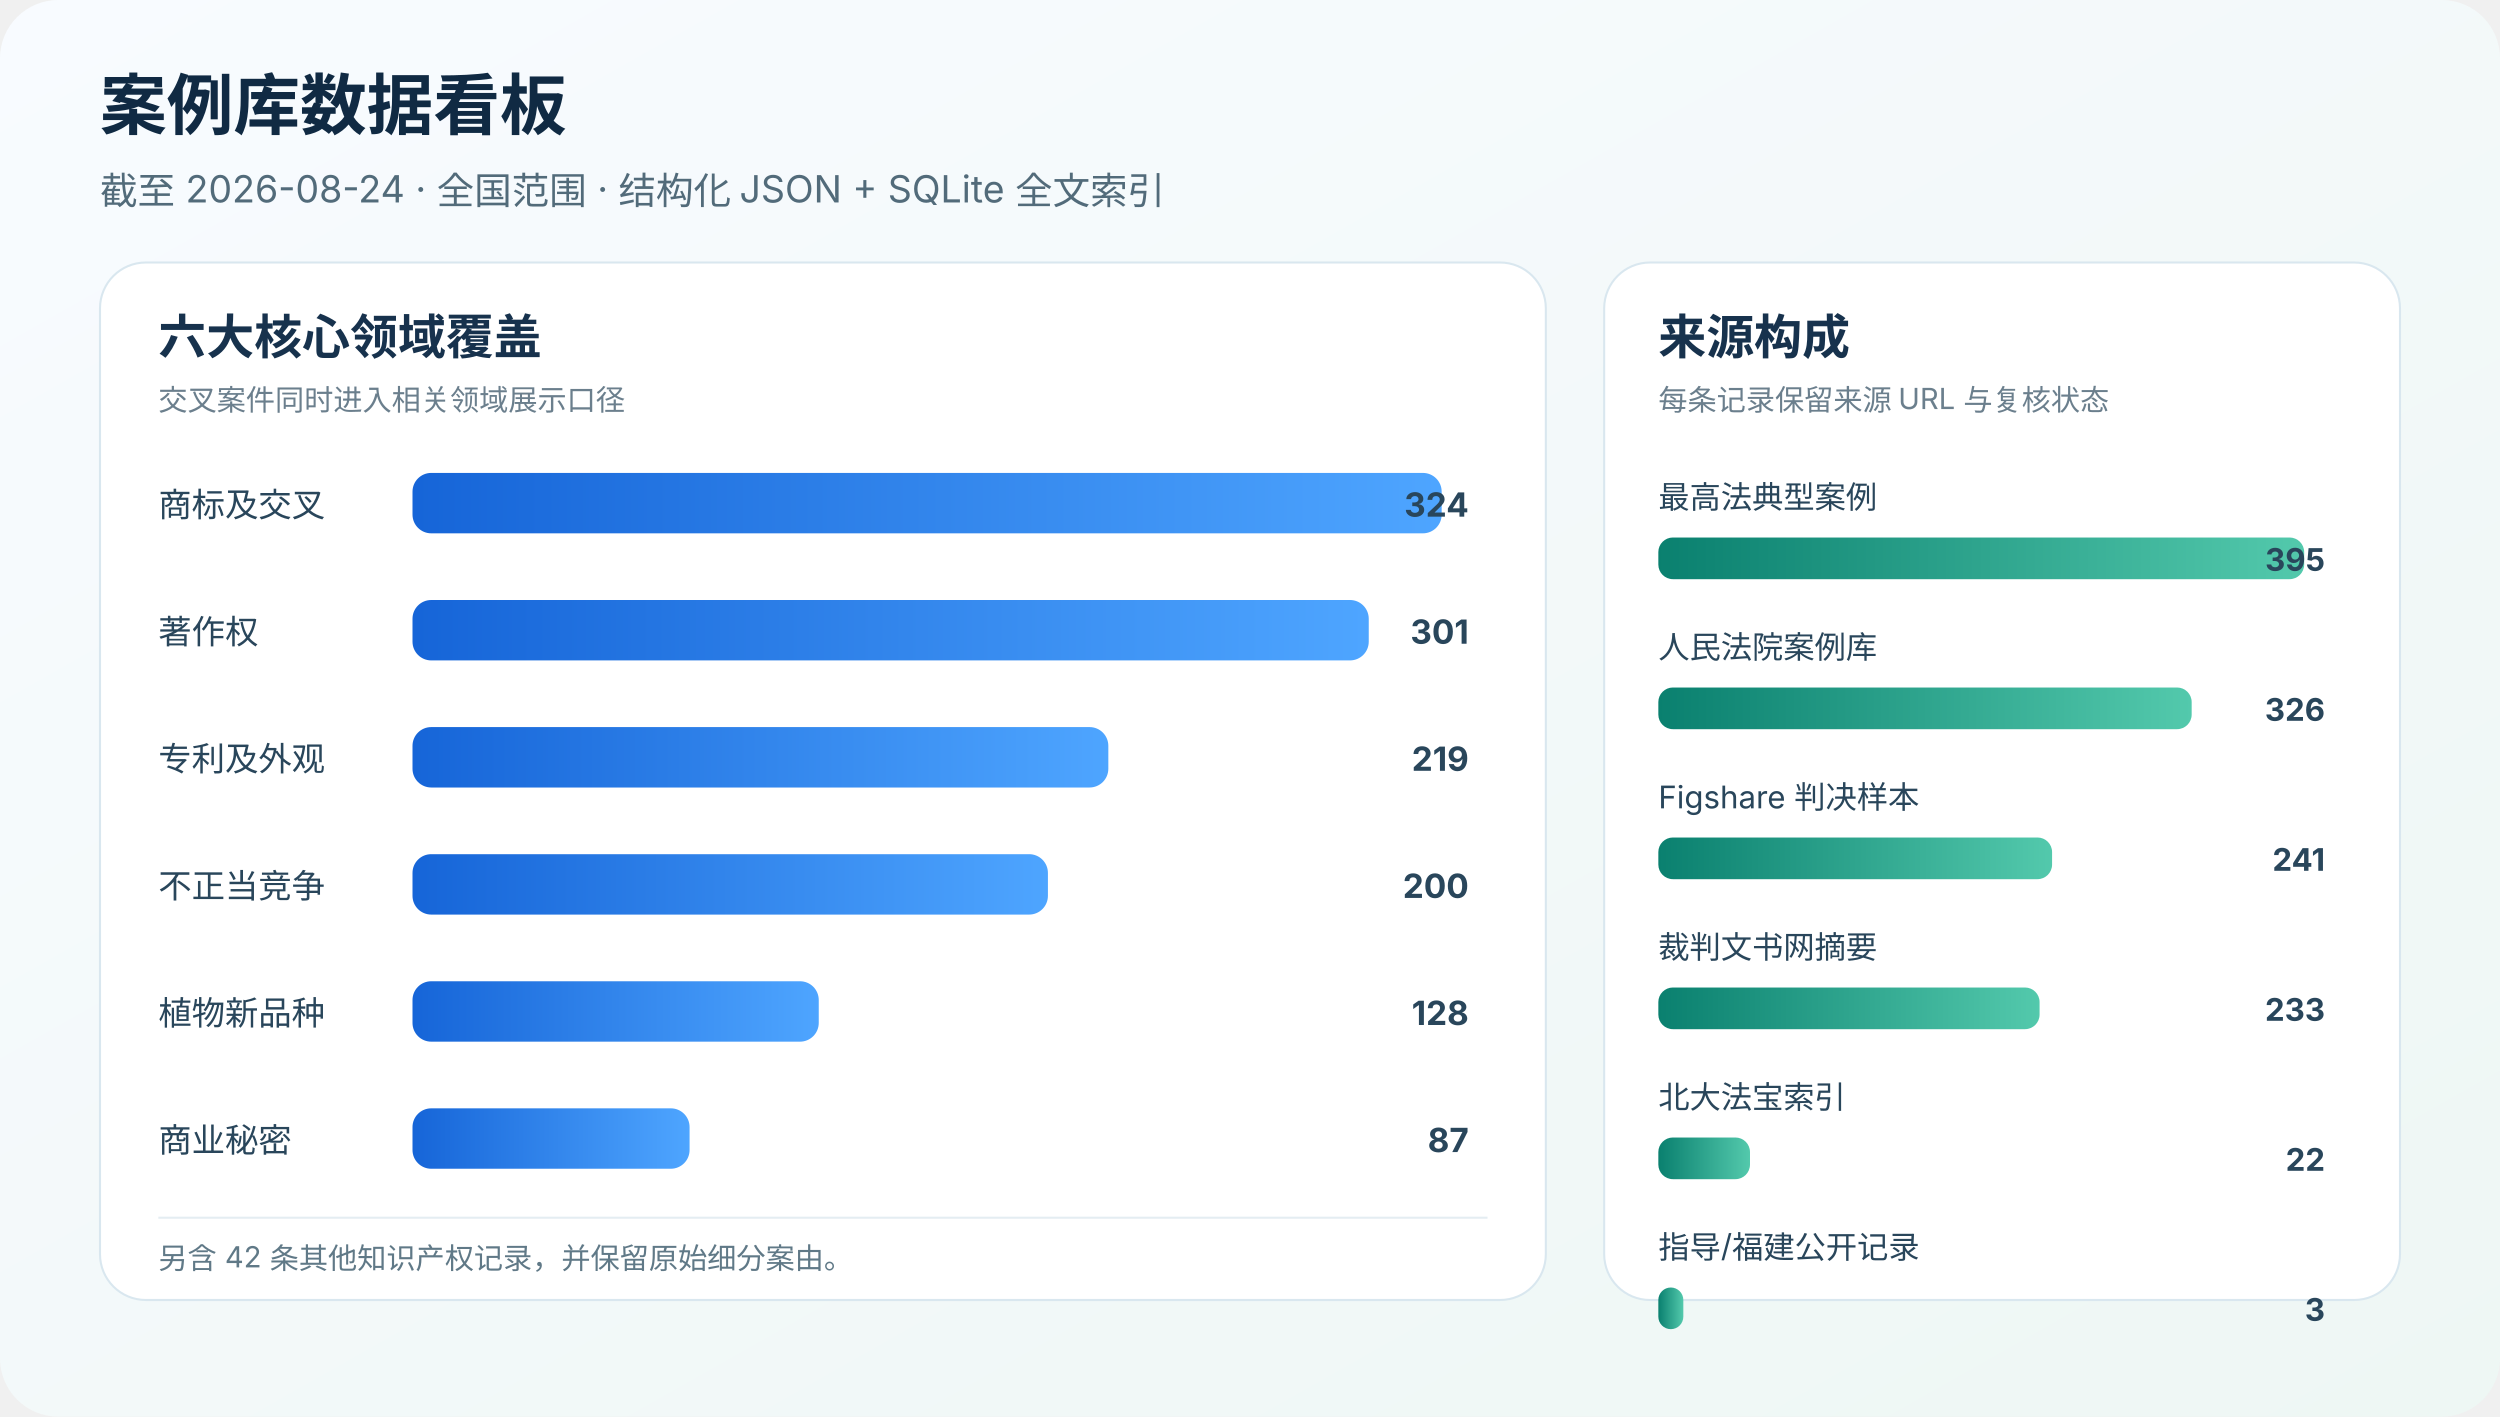
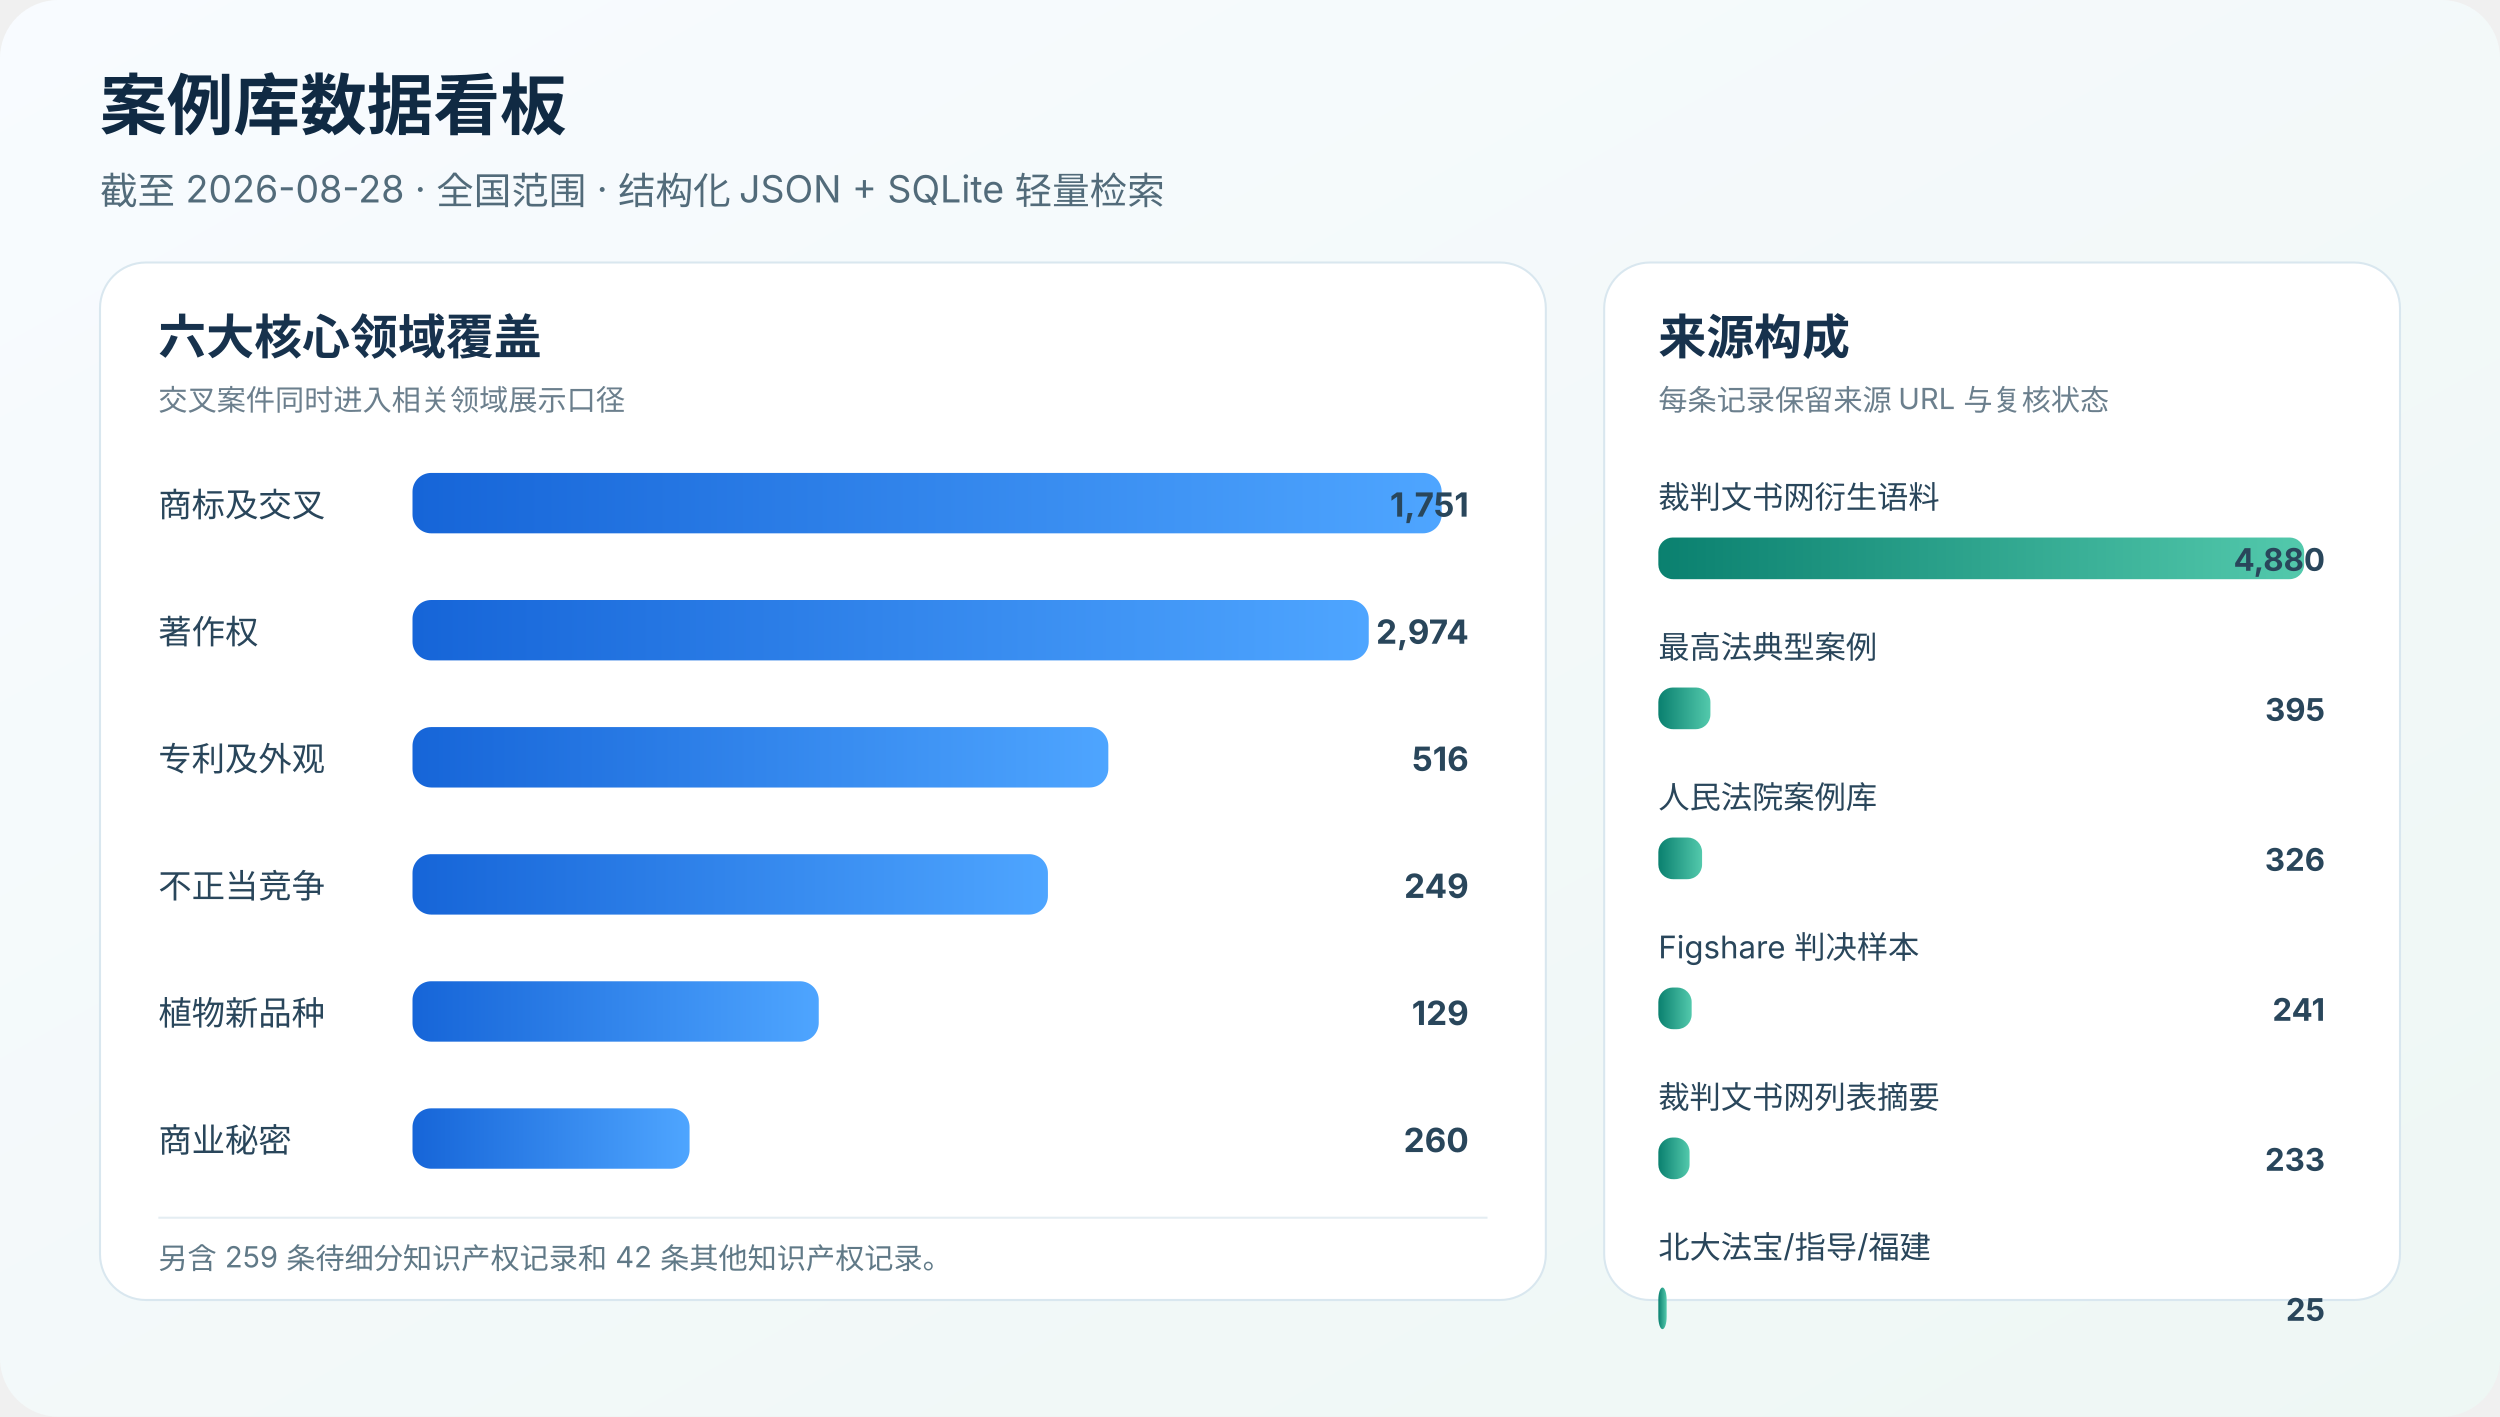
<svg xmlns="http://www.w3.org/2000/svg" width="1200" height="680" viewBox="0 0 1200 680" role="img" aria-labelledby="title desc">
  <defs>
    <linearGradient id="panel" x1="0" y1="0" x2="1" y2="1">
      <stop offset="0" stop-color="#f8fbff" />
      <stop offset="1" stop-color="#eef7f4" />
    </linearGradient>
    <linearGradient id="bar1" x1="0" y1="0" x2="1" y2="0">
      <stop stop-color="#1665d8" />
      <stop offset="1" stop-color="#4ea5ff" />
    </linearGradient>
    <linearGradient id="bar2" x1="0" y1="0" x2="1" y2="0">
      <stop stop-color="#0a806f" />
      <stop offset="1" stop-color="#53c9ac" />
    </linearGradient>
  </defs>
  <rect width="1200" height="680" rx="28" fill="url(#panel)" />
  <g font-family="Inter,Segoe UI,Microsoft YaHei,sans-serif">
    <text x="48" y="62" font-size="32" font-weight="800" fill="#102a43">案例库数据看板</text>
-     <text x="48" y="98" font-size="18" fill="#526b7a">截至 2026-08-24 · 全国范围 · 结构化 JSON + SQLite 全文索引</text>
+     <text x="48" y="98" font-size="18" fill="#526b7a">截至 2026-08-28 · 全国范围 · 结构化 JSON + SQLite 轻量检索</text>
    <g transform="translate(48 126)">
      <rect width="694" height="498" rx="22" fill="#fff" stroke="#d9e7ef" />
      <text x="28" y="44" font-size="23" font-weight="750" fill="#17324d">六大核心领域覆盖</text>
      <text x="28" y="71" font-size="14" fill="#6b7f8d">交叉案件同时进入相关领域展示口径</text>
      <g font-size="16" fill="#29465b">
        <text x="28" y="122">商标及交叉</text>
        <rect x="150" y="101" width="494" height="29" rx="9" fill="url(#bar1)" />
-         <text x="657" y="122" font-weight="700" text-anchor="end">324</text>
+         <text x="657" y="122" font-weight="700" text-anchor="end">1,751</text>
        <text x="28" y="183">著作权</text>
        <rect x="150" y="162" width="459" height="29" rx="9" fill="url(#bar1)" />
-         <text x="657" y="183" font-weight="700" text-anchor="end">301</text>
+         <text x="657" y="183" font-weight="700" text-anchor="end">2,974</text>
        <text x="28" y="244">专利及外观</text>
        <rect x="150" y="223" width="334" height="29" rx="9" fill="url(#bar1)" />
-         <text x="657" y="244" font-weight="700" text-anchor="end">219</text>
+         <text x="657" y="244" font-weight="700" text-anchor="end">516</text>
        <text x="28" y="305">不正当竞争</text>
        <rect x="150" y="284" width="305" height="29" rx="9" fill="url(#bar1)" />
-         <text x="657" y="305" font-weight="700" text-anchor="end">200</text>
+         <text x="657" y="305" font-weight="700" text-anchor="end">249</text>
        <text x="28" y="366">植物新品种</text>
        <rect x="150" y="345" width="195" height="29" rx="9" fill="url(#bar1)" />
-         <text x="657" y="366" font-weight="700" text-anchor="end">128</text>
+         <text x="657" y="366" font-weight="700" text-anchor="end">129</text>
        <text x="28" y="427">商业秘密</text>
        <rect x="150" y="406" width="133" height="29" rx="9" fill="url(#bar1)" />
-         <text x="657" y="427" font-weight="700" text-anchor="end">87</text>
+         <text x="657" y="427" font-weight="700" text-anchor="end">260</text>
      </g>
      <rect x="28" y="458" width="638" height="1" fill="#e4edf2" />
-       <text x="28" y="483" font-size="14" fill="#607987">另含 42 条其他知识产权记录，并保留原始细分案由。</text>
+       <text x="28" y="483" font-size="14" fill="#607987">另含 259 条待细分知识产权记录和 42 条其他知识产权记录。</text>
    </g>
    <g transform="translate(770 126)">
      <rect width="382" height="498" rx="22" fill="#fff" stroke="#d9e7ef" />
      <text x="26" y="44" font-size="23" font-weight="750" fill="#17324d">来源构成</text>
      <text x="26" y="71" font-size="14" fill="#6b7f8d">每条记录保留来源 URL 与复核状态</text>
      <g font-size="15" fill="#29465b">
-         <text x="26" y="118">最高法典型案例</text>
+         <text x="26" y="118">裁判文书网衍生语料</text>
        <rect x="26" y="132" width="310" height="20" rx="7" fill="url(#bar2)" />
-         <text x="346" y="148" text-anchor="end" font-weight="700">395</text>
-         <text x="26" y="190">人民法院案例库</text>
-         <rect x="26" y="204" width="256" height="20" rx="7" fill="url(#bar2)" />
-         <text x="346" y="220" text-anchor="end" font-weight="700">326</text>
-         <text x="26" y="262">Figshare 判决样本</text>
-         <rect x="26" y="276" width="189" height="20" rx="7" fill="url(#bar2)" />
-         <text x="346" y="292" text-anchor="end" font-weight="700">241</text>
-         <text x="26" y="334">裁判文书网摘要</text>
-         <rect x="26" y="348" width="183" height="20" rx="7" fill="url(#bar2)" />
-         <text x="346" y="364" text-anchor="end" font-weight="700">233</text>
-         <text x="26" y="406">北大法宝索引</text>
-         <rect x="26" y="420" width="44" height="20" rx="7" fill="url(#bar2)" />
-         <text x="346" y="436" text-anchor="end" font-weight="700">22</text>
-         <text x="26" y="478">指导/福建公开记录</text>
-         <rect x="26" y="492" width="12" height="20" rx="6" fill="url(#bar2)" />
-         <text x="346" y="508" text-anchor="end" font-weight="700">3</text>
+         <text x="346" y="148" text-anchor="end" font-weight="700">4,880</text>
+         <text x="26" y="190">最高法典型案例</text>
+         <rect x="26" y="204" width="25" height="20" rx="7" fill="url(#bar2)" />
+         <text x="346" y="220" text-anchor="end" font-weight="700">395</text>
+         <text x="26" y="262">人民法院案例库</text>
+         <rect x="26" y="276" width="21" height="20" rx="7" fill="url(#bar2)" />
+         <text x="346" y="292" text-anchor="end" font-weight="700">326</text>
+         <text x="26" y="334">Figshare 判决样本</text>
+         <rect x="26" y="348" width="16" height="20" rx="7" fill="url(#bar2)" />
+         <text x="346" y="364" text-anchor="end" font-weight="700">241</text>
+         <text x="26" y="406">裁判文书网列表摘要</text>
+         <rect x="26" y="420" width="15" height="20" rx="7" fill="url(#bar2)" />
+         <text x="346" y="436" text-anchor="end" font-weight="700">233</text>
+         <text x="26" y="478">北大法宝/指导/福建</text>
+         <rect x="26" y="492" width="4" height="20" rx="6" fill="url(#bar2)" />
+         <text x="346" y="508" text-anchor="end" font-weight="700">25</text>
      </g>
    </g>
  </g>
</svg>
